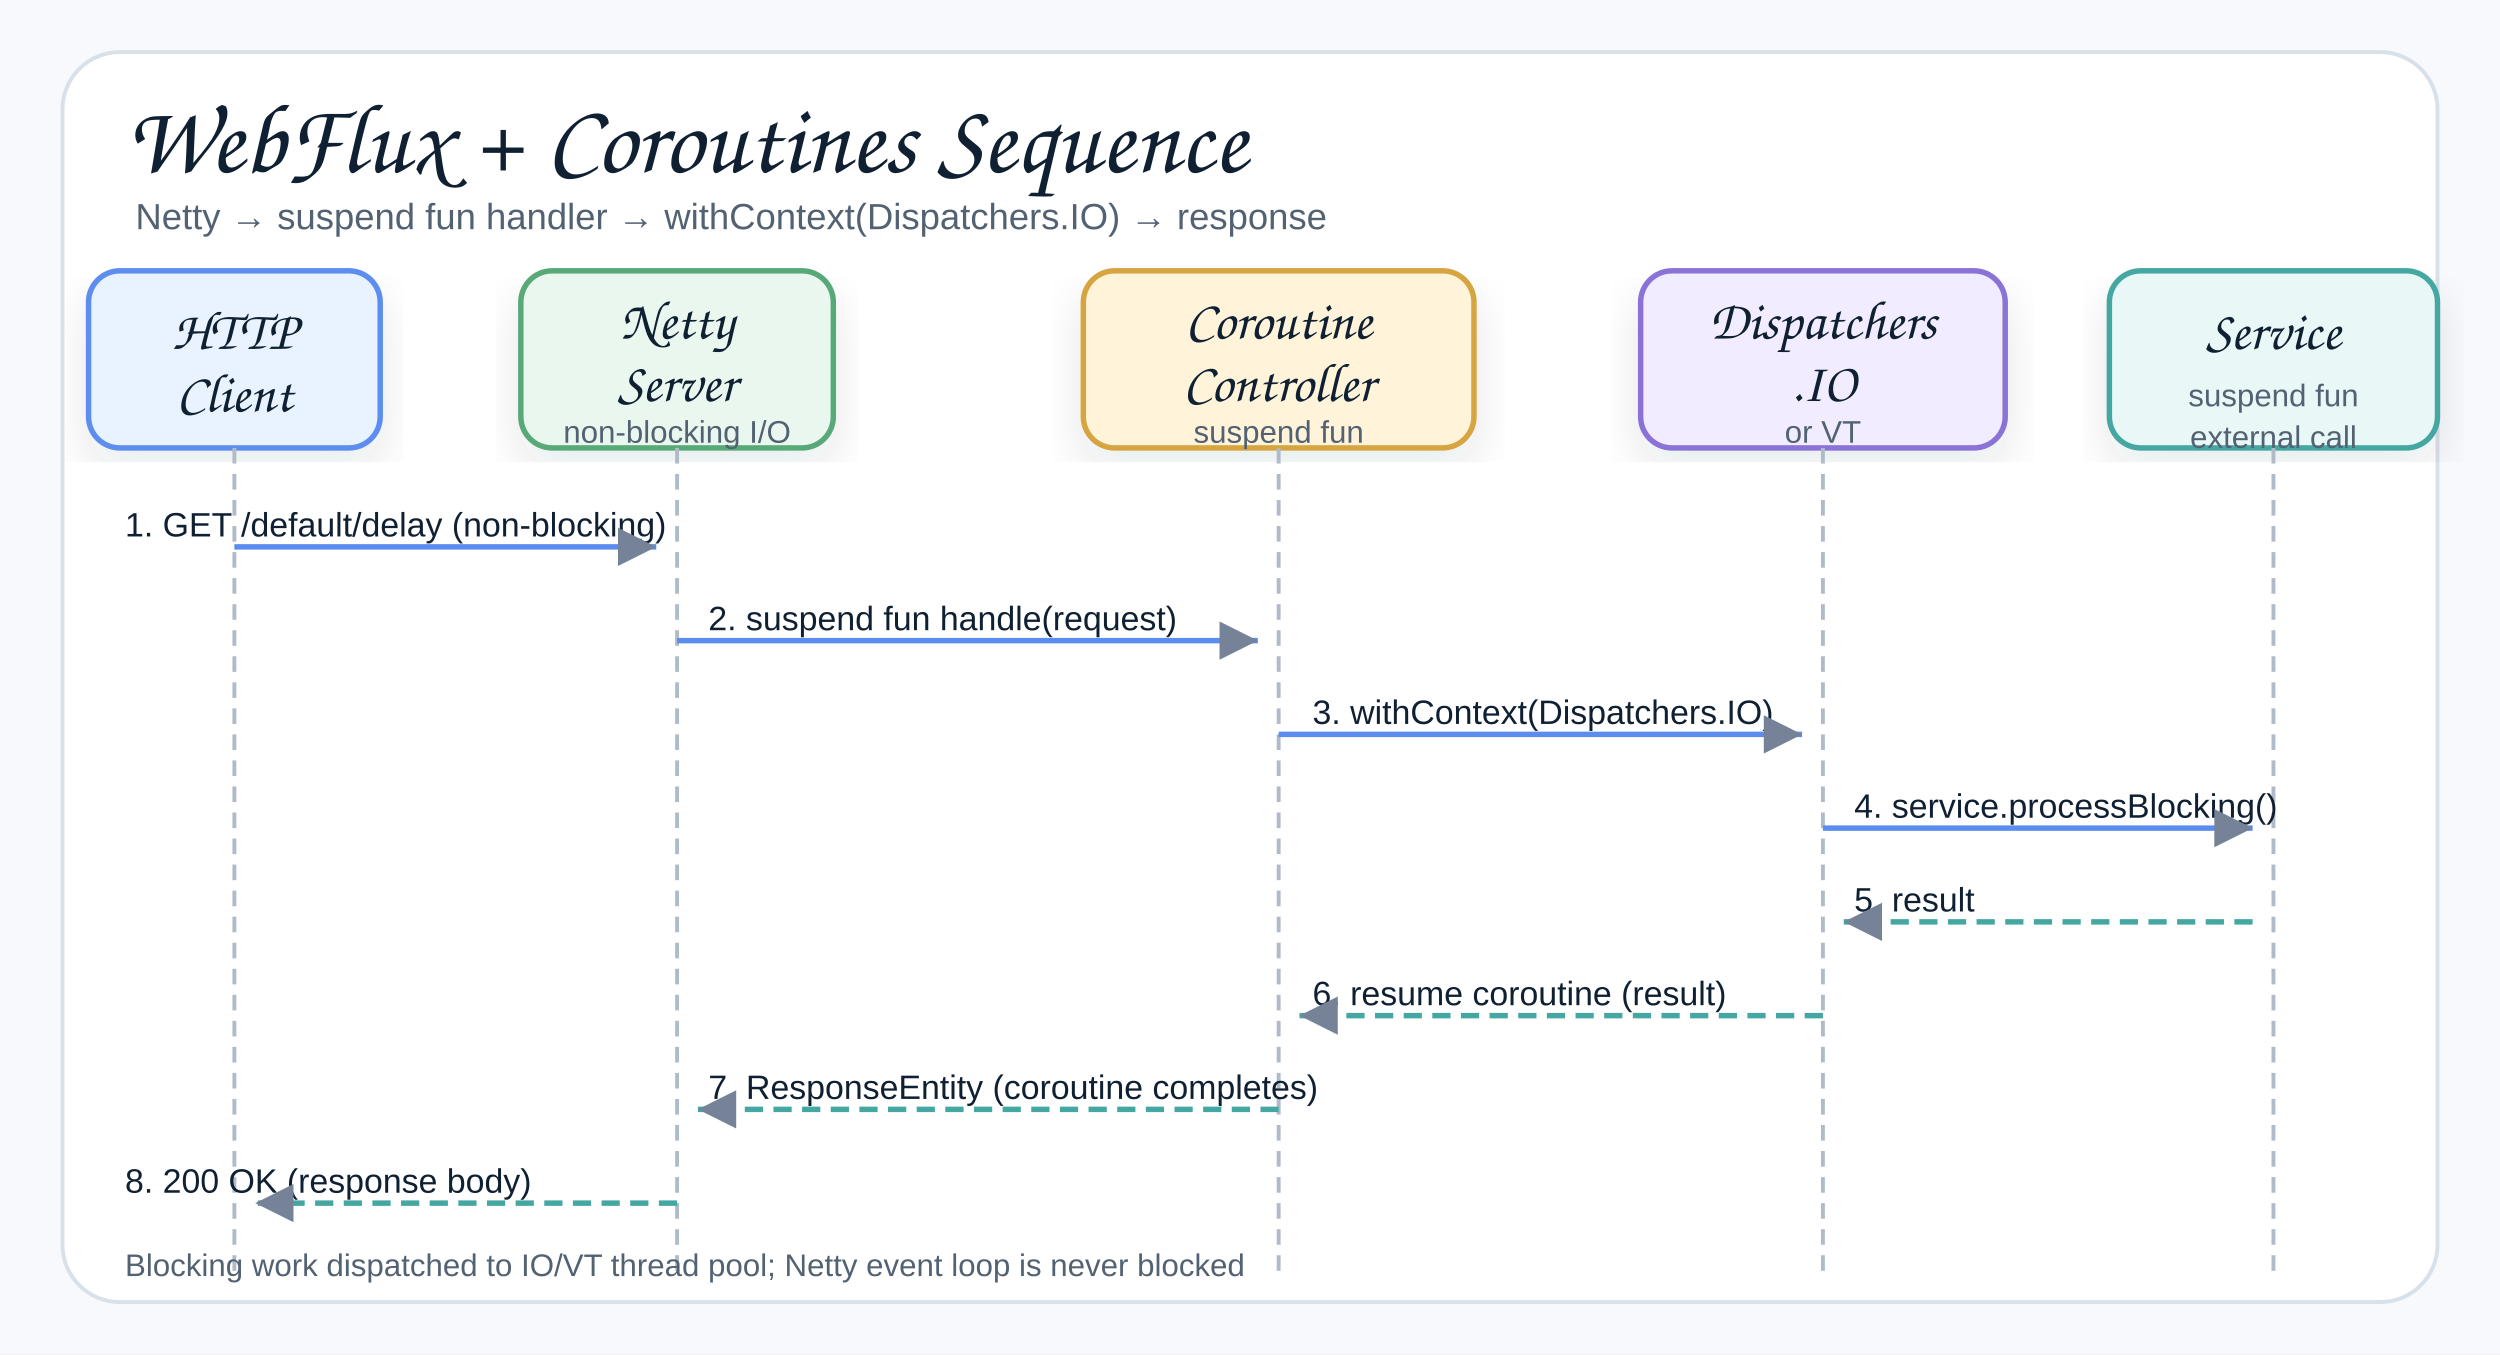
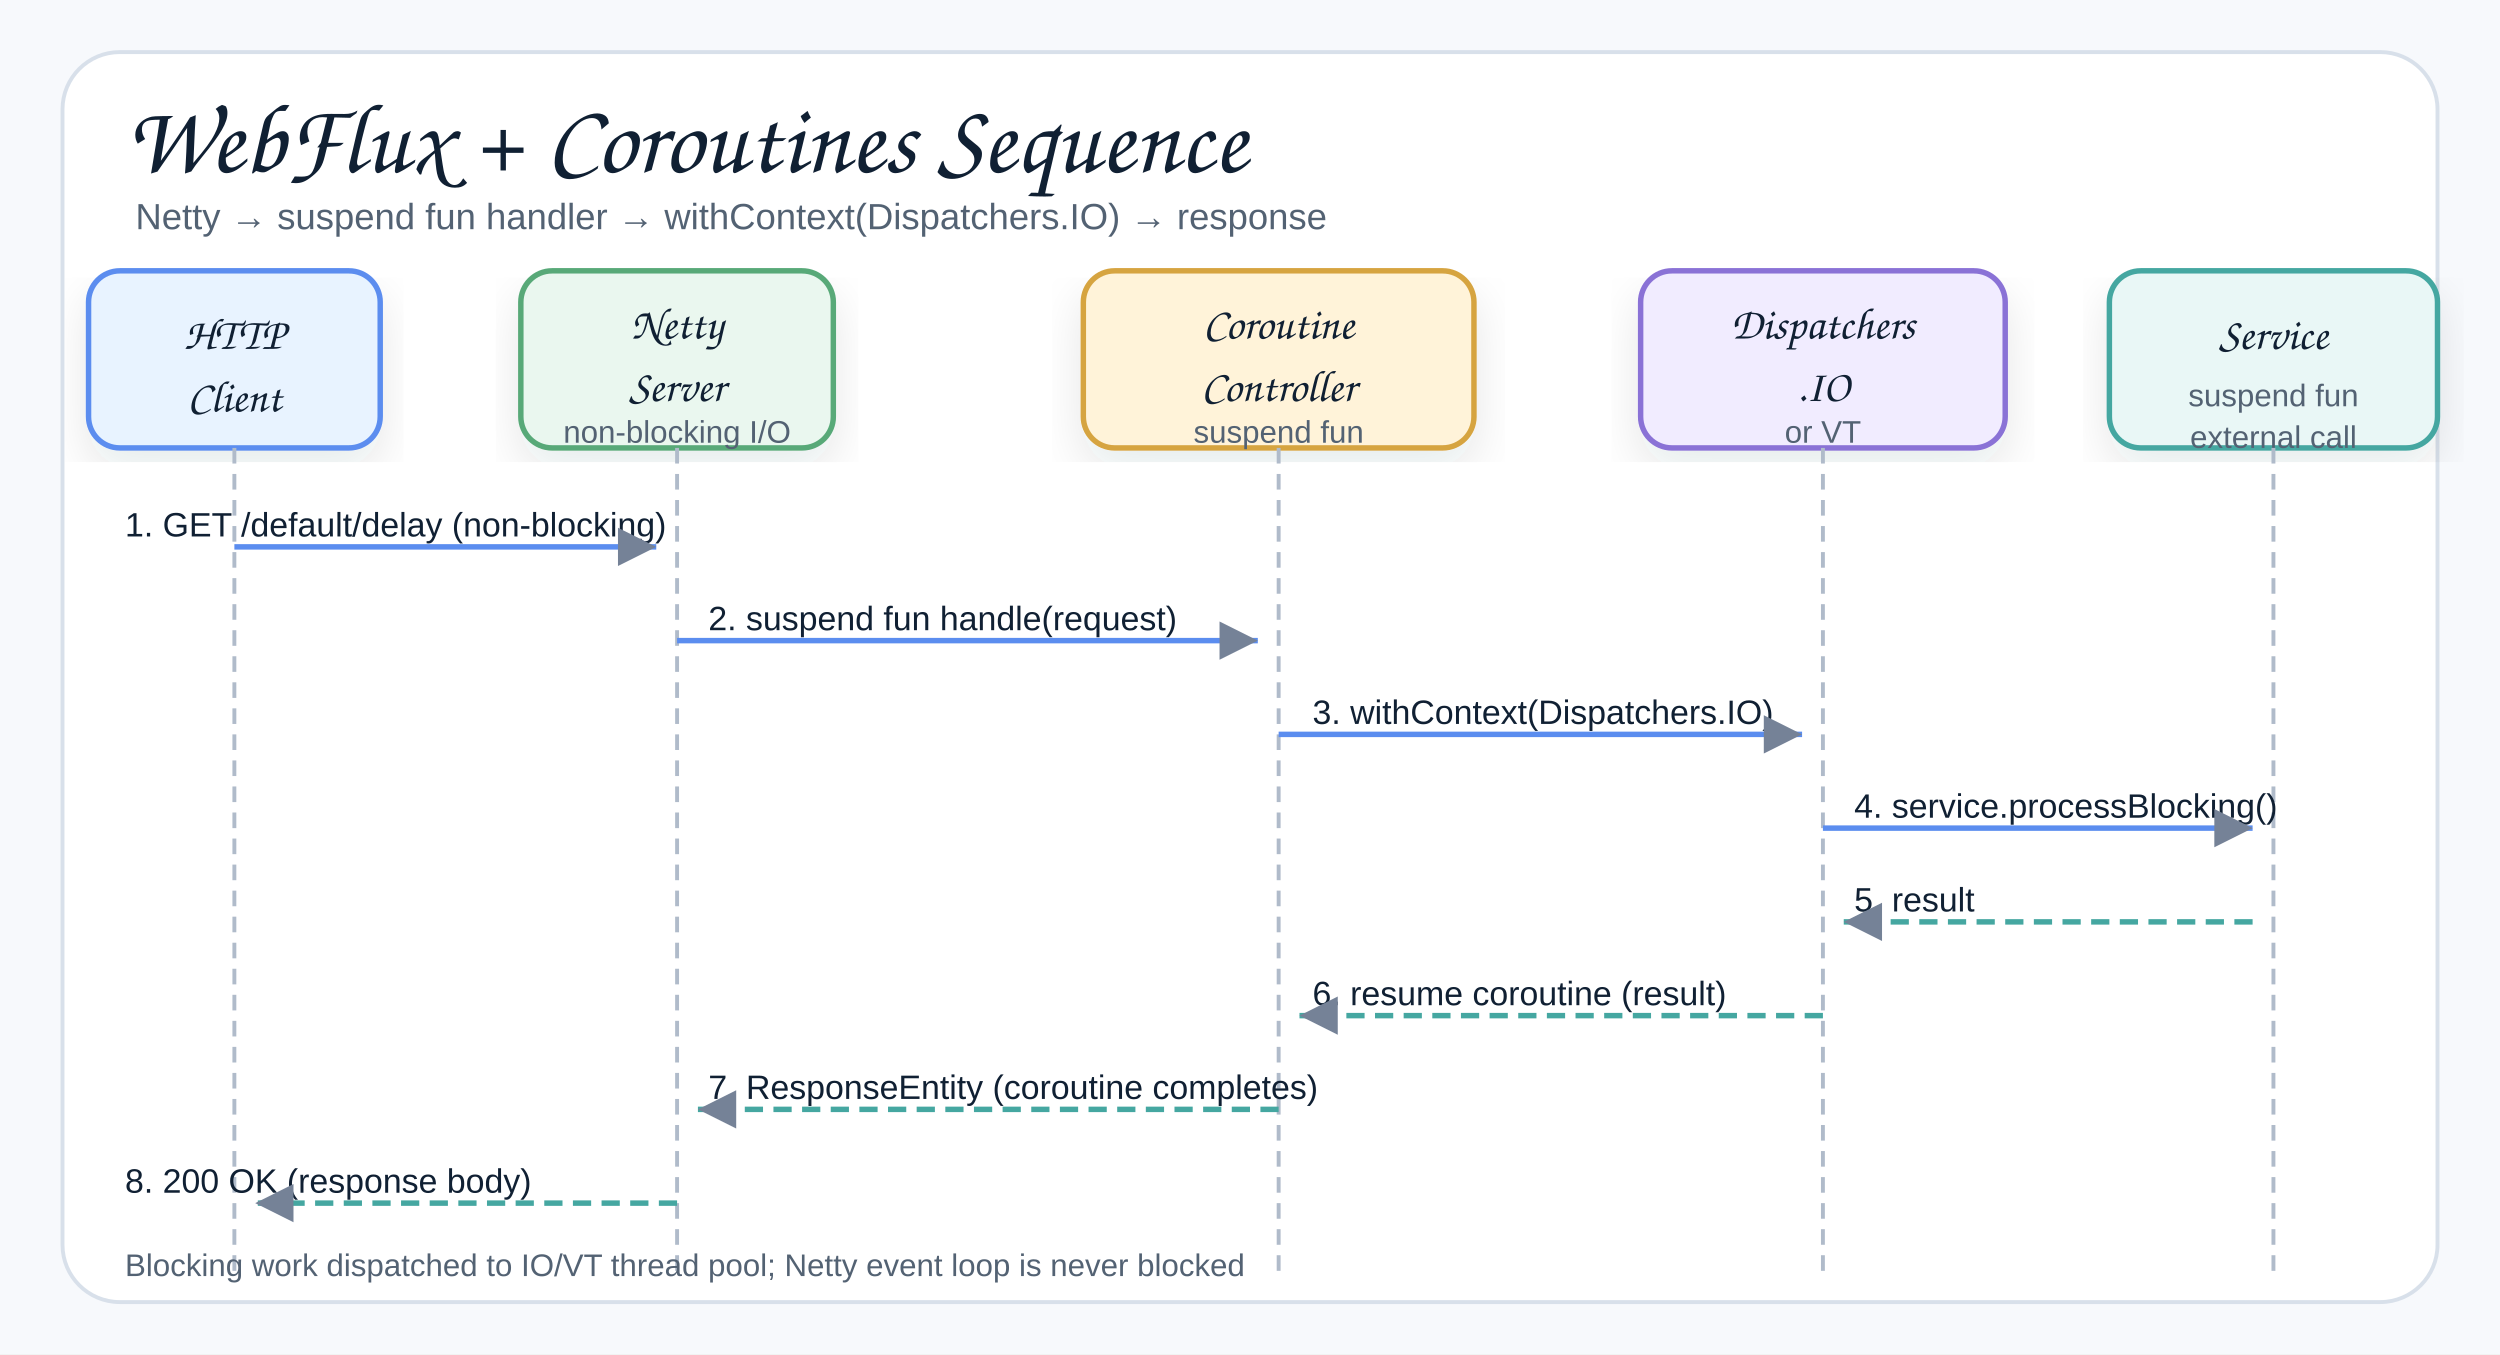
<svg xmlns="http://www.w3.org/2000/svg" width="960" height="520" viewBox="0 0 960 520" role="img" aria-label="WebFlux coroutines request handling sequence">
  <defs>
    <filter id="shadow" x="-8%" y="-8%" width="116%" height="116%">
      <feDropShadow dx="0" dy="8" stdDeviation="9" flood-color="#1f2937" flood-opacity="0.10" />
    </filter>
    <marker id="arrow" markerWidth="9" markerHeight="9" refX="8" refY="4.5" orient="auto" markerUnits="strokeWidth">
      <path d="M1,1 L8,4.5 L1,8 Z" fill="#758297" />
    </marker>
    <style>
    .canvas{fill:#f7f9fc}.frame{fill:#fff;stroke:#d8e0ea;stroke-width:1.5}
    .title{font-family:"Architects Daughter","Comic Sans MS","Comic Sans",cursive;font-size:38px;font-weight:400;fill:#102033}
    .subtitle{font-family:"Comic Sans MS","Comic Sans","Comic Neue",Arial,sans-serif;font-size:14px;font-weight:400;fill:#536273}
    .smallLabel{font-family:"Architects Daughter","Comic Sans MS","Comic Sans",cursive;font-size:21px;font-weight:400;fill:#102033}
    .mono{font-family:"Comic Sans MS","Comic Sans","Comic Neue",Arial,sans-serif;font-size:12px;font-weight:400;fill:#102033}
    .small{font-family:"Comic Sans MS","Comic Sans","Comic Neue",Arial,sans-serif;font-size:12px;font-weight:400;fill:#536273}
    .card{stroke-width:2.1;filter:url(#shadow)}
    .lifeline{stroke:#b0bbca;stroke-width:1.5;stroke-dasharray:6 4;fill:none}
    .reqArrow{stroke:#5B8DEF;stroke-width:2.1;fill:none;marker-end:url(#arrow)}
    .rspArrow{stroke:#45A7A1;stroke-width:2.1;stroke-dasharray:7 4;fill:none;marker-end:url(#arrow)}
    .msgLabel{font-family:"Comic Sans MS","Comic Sans","Comic Neue",Arial,sans-serif;font-size:13px;fill:#102033}
  </style>
  </defs>
  <rect class="canvas" width="960" height="520" />
  <rect class="frame" x="24" y="20" width="912" height="480" rx="22" />
  <text class="title" x="48" y="66">WebFlux + Coroutines Sequence</text>
  <text class="subtitle" x="52" y="88">Netty → suspend fun handler → withContext(Dispatchers.IO) → response</text>
  <g transform="translate(34,104)">
    <rect class="card" x="0" y="0" width="112" height="68" rx="12" fill="#E8F3FF" stroke="#5B8DEF" />
-     <text class="smallLabel" x="56" y="30" text-anchor="middle">HTTP</text>
-     <text class="smallLabel" x="56" y="54" text-anchor="middle">Client</text>
+     <text class="smallLabel" style="font-size:17px" x="56" y="30" text-anchor="middle">HTTP</text>
+     <text class="smallLabel" style="font-size:17px" x="56" y="54" text-anchor="middle">Client</text>
  </g>
  <g transform="translate(200,104)">
    <rect class="card" x="0" y="0" width="120" height="68" rx="12" fill="#EAF7EF" stroke="#58A978" />
-     <text class="smallLabel" x="60" y="26" text-anchor="middle">Netty</text>
-     <text class="smallLabel" x="60" y="50" text-anchor="middle">Server</text>
+     <text class="smallLabel" style="font-size:17px" x="60" y="26" text-anchor="middle">Netty</text>
+     <text class="smallLabel" style="font-size:17px" x="60" y="50" text-anchor="middle">Server</text>
    <text class="small" x="60" y="66" text-anchor="middle">non-blocking I/O</text>
  </g>
  <g transform="translate(416,104)">
    <rect class="card" x="0" y="0" width="150" height="68" rx="12" fill="#FFF3D9" stroke="#D6A441" />
-     <text class="smallLabel" x="75" y="26" text-anchor="middle">Coroutine</text>
-     <text class="smallLabel" x="75" y="50" text-anchor="middle">Controller</text>
+     <text class="smallLabel" style="font-size:17px" x="75" y="26" text-anchor="middle">Coroutine</text>
+     <text class="smallLabel" style="font-size:17px" x="75" y="50" text-anchor="middle">Controller</text>
    <text class="small" x="75" y="66" text-anchor="middle">suspend fun</text>
  </g>
  <g transform="translate(630,104)">
    <rect class="card" x="0" y="0" width="140" height="68" rx="12" fill="#F1ECFF" stroke="#8A72D6" />
-     <text class="smallLabel" x="70" y="26" text-anchor="middle">Dispatchers</text>
-     <text class="smallLabel" x="70" y="50" text-anchor="middle">.IO</text>
+     <text class="smallLabel" style="font-size:17px" x="70" y="26" text-anchor="middle">Dispatchers</text>
+     <text class="smallLabel" style="font-size:17px" x="70" y="50" text-anchor="middle">.IO</text>
    <text class="small" x="70" y="66" text-anchor="middle">or VT</text>
  </g>
  <g transform="translate(810,104)">
    <rect class="card" x="0" y="0" width="126" height="68" rx="12" fill="#E9F7F6" stroke="#45A7A1" />
-     <text class="smallLabel" x="63" y="30" text-anchor="middle">Service</text>
+     <text class="smallLabel" style="font-size:17px" x="63" y="30" text-anchor="middle">Service</text>
    <text class="small" x="63" y="52" text-anchor="middle">suspend fun</text>
    <text class="small" x="63" y="68" text-anchor="middle">external call</text>
  </g>
  <line class="lifeline" x1="90" y1="172" x2="90" y2="490" />
  <line class="lifeline" x1="260" y1="172" x2="260" y2="490" />
  <line class="lifeline" x1="491" y1="172" x2="491" y2="490" />
  <line class="lifeline" x1="700" y1="172" x2="700" y2="490" />
  <line class="lifeline" x1="873" y1="172" x2="873" y2="490" />
  <text class="msgLabel" x="48" y="206">1. GET /default/delay (non-blocking)</text>
  <path class="reqArrow" d="M90,210 L252,210" />
  <text class="msgLabel" x="272" y="242">2. suspend fun handle(request)</text>
  <path class="reqArrow" d="M260,246 L483,246" />
  <text class="msgLabel" x="504" y="278">3. withContext(Dispatchers.IO)</text>
  <path class="reqArrow" d="M491,282 L692,282" />
  <text class="msgLabel" x="712" y="314">4. service.processBlocking()</text>
  <path class="reqArrow" d="M700,318 L865,318" />
  <text class="msgLabel" x="712" y="350">5. result</text>
  <path class="rspArrow" d="M865,354 L708,354" />
  <text class="msgLabel" x="504" y="386">6. resume coroutine (result)</text>
  <path class="rspArrow" d="M700,390 L499,390" />
  <text class="msgLabel" x="272" y="422">7. ResponseEntity (coroutine completes)</text>
  <path class="rspArrow" d="M491,426 L268,426" />
  <text class="msgLabel" x="48" y="458">8. 200 OK (response body)</text>
  <path class="rspArrow" d="M260,462 L98,462" />
  <text class="small" x="48" y="490">Blocking work dispatched to IO/VT thread pool; Netty event loop is never blocked</text>
</svg>
